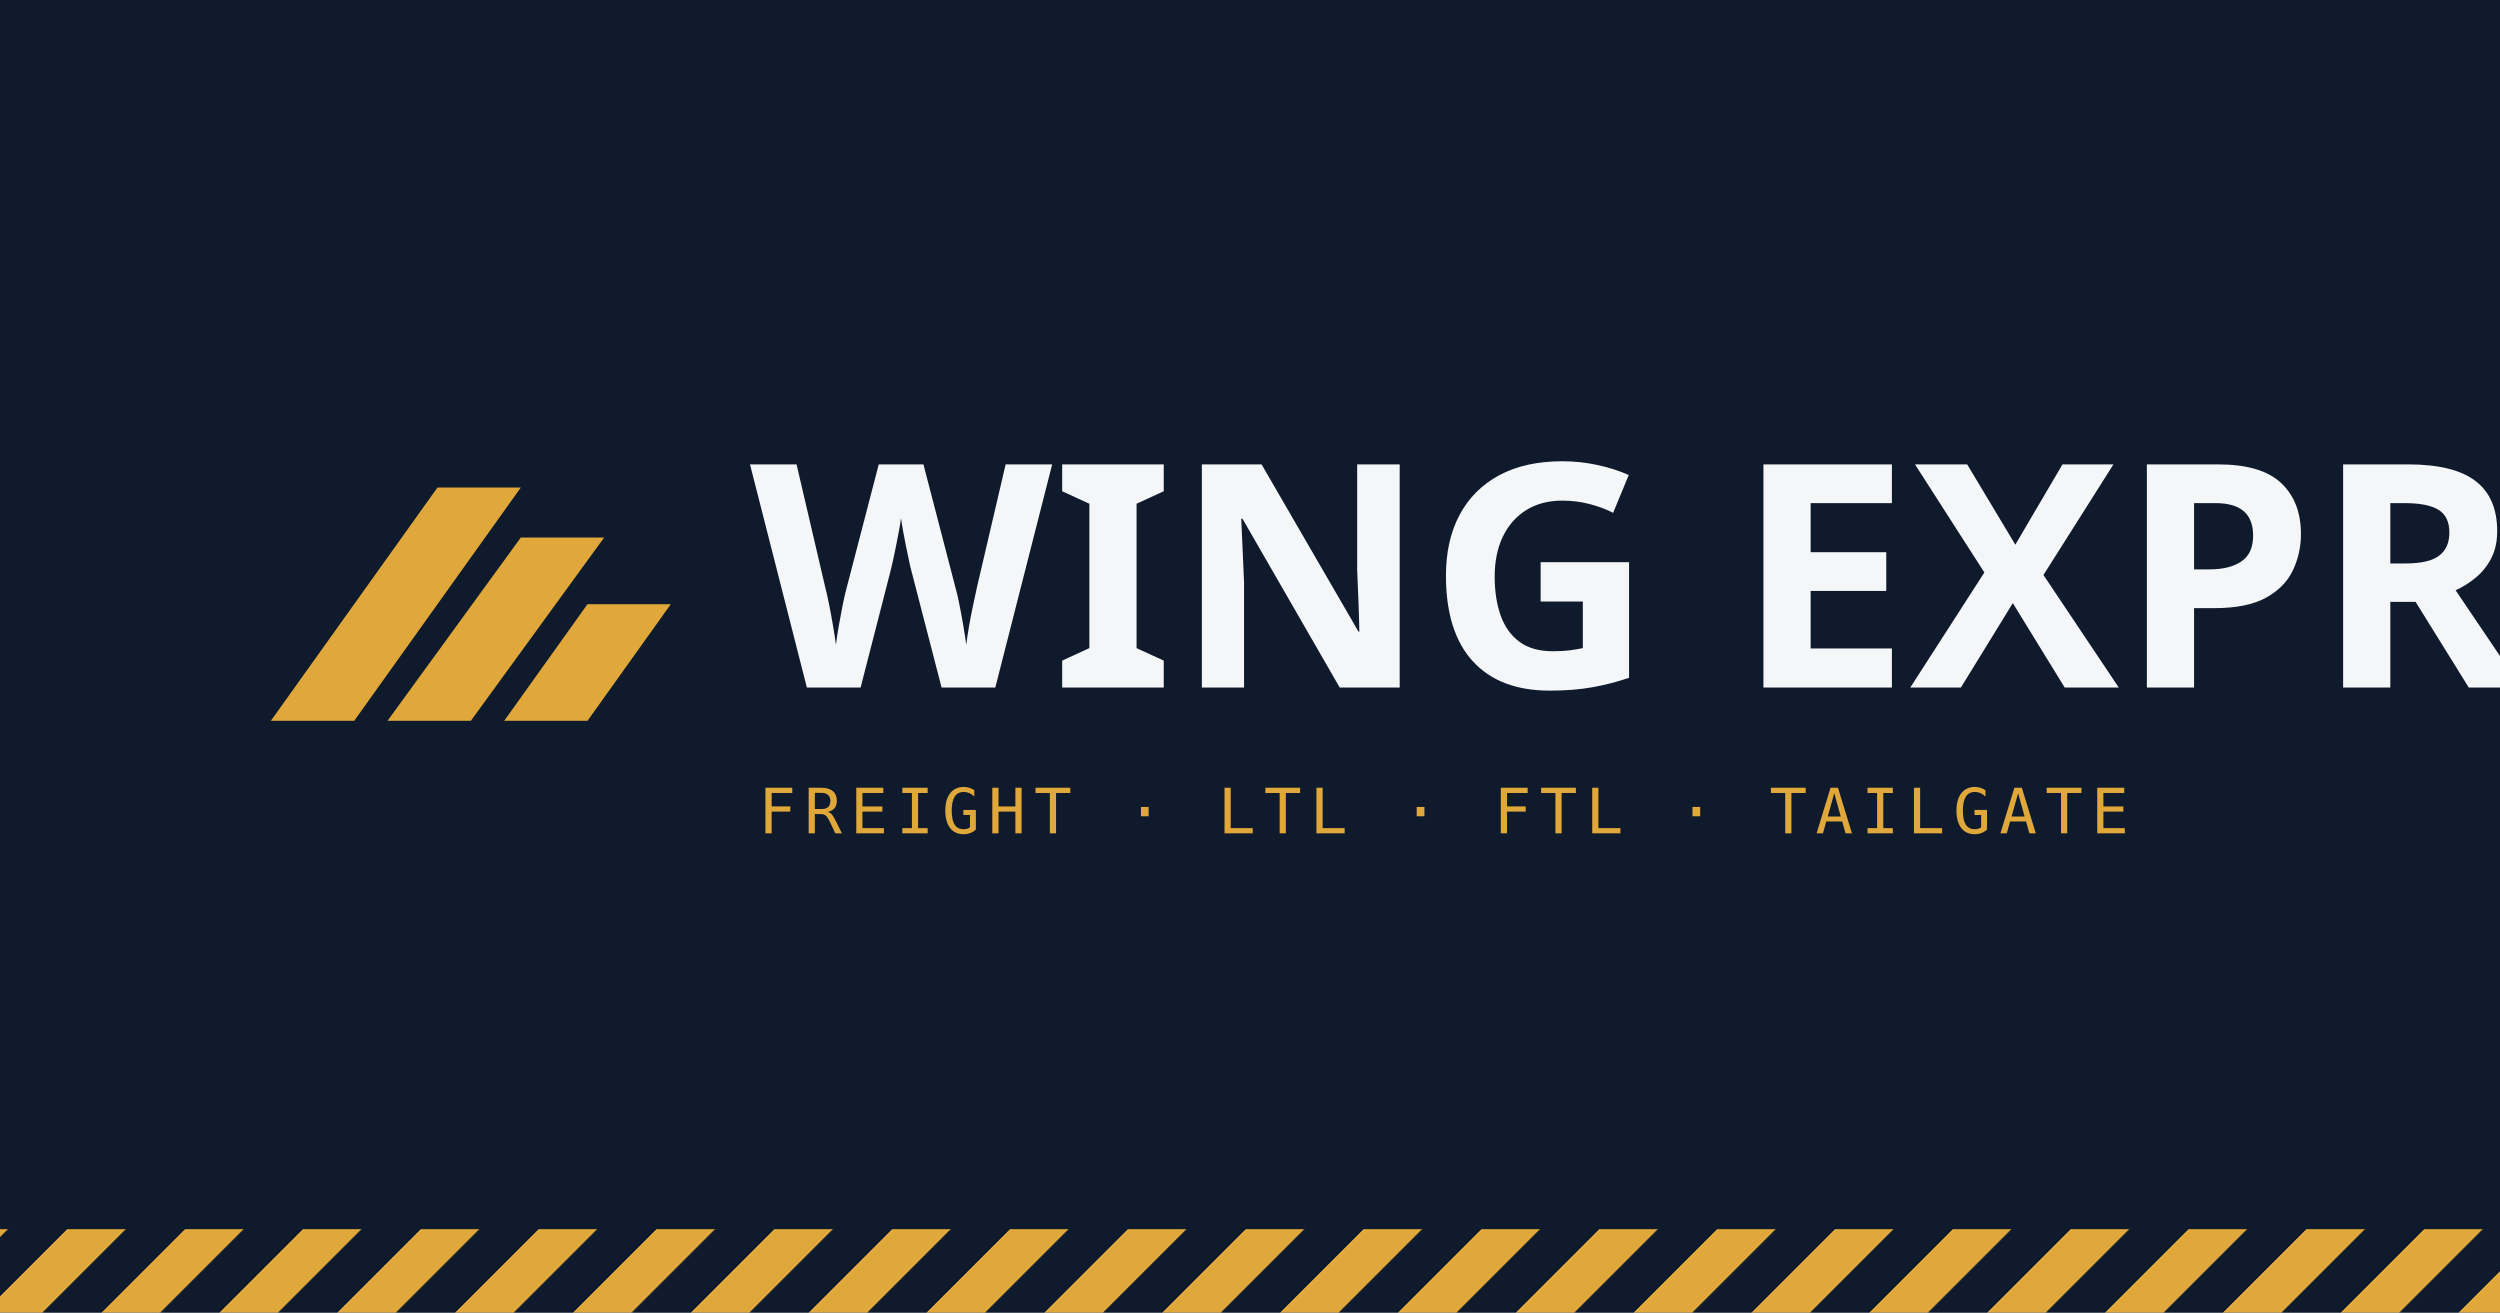
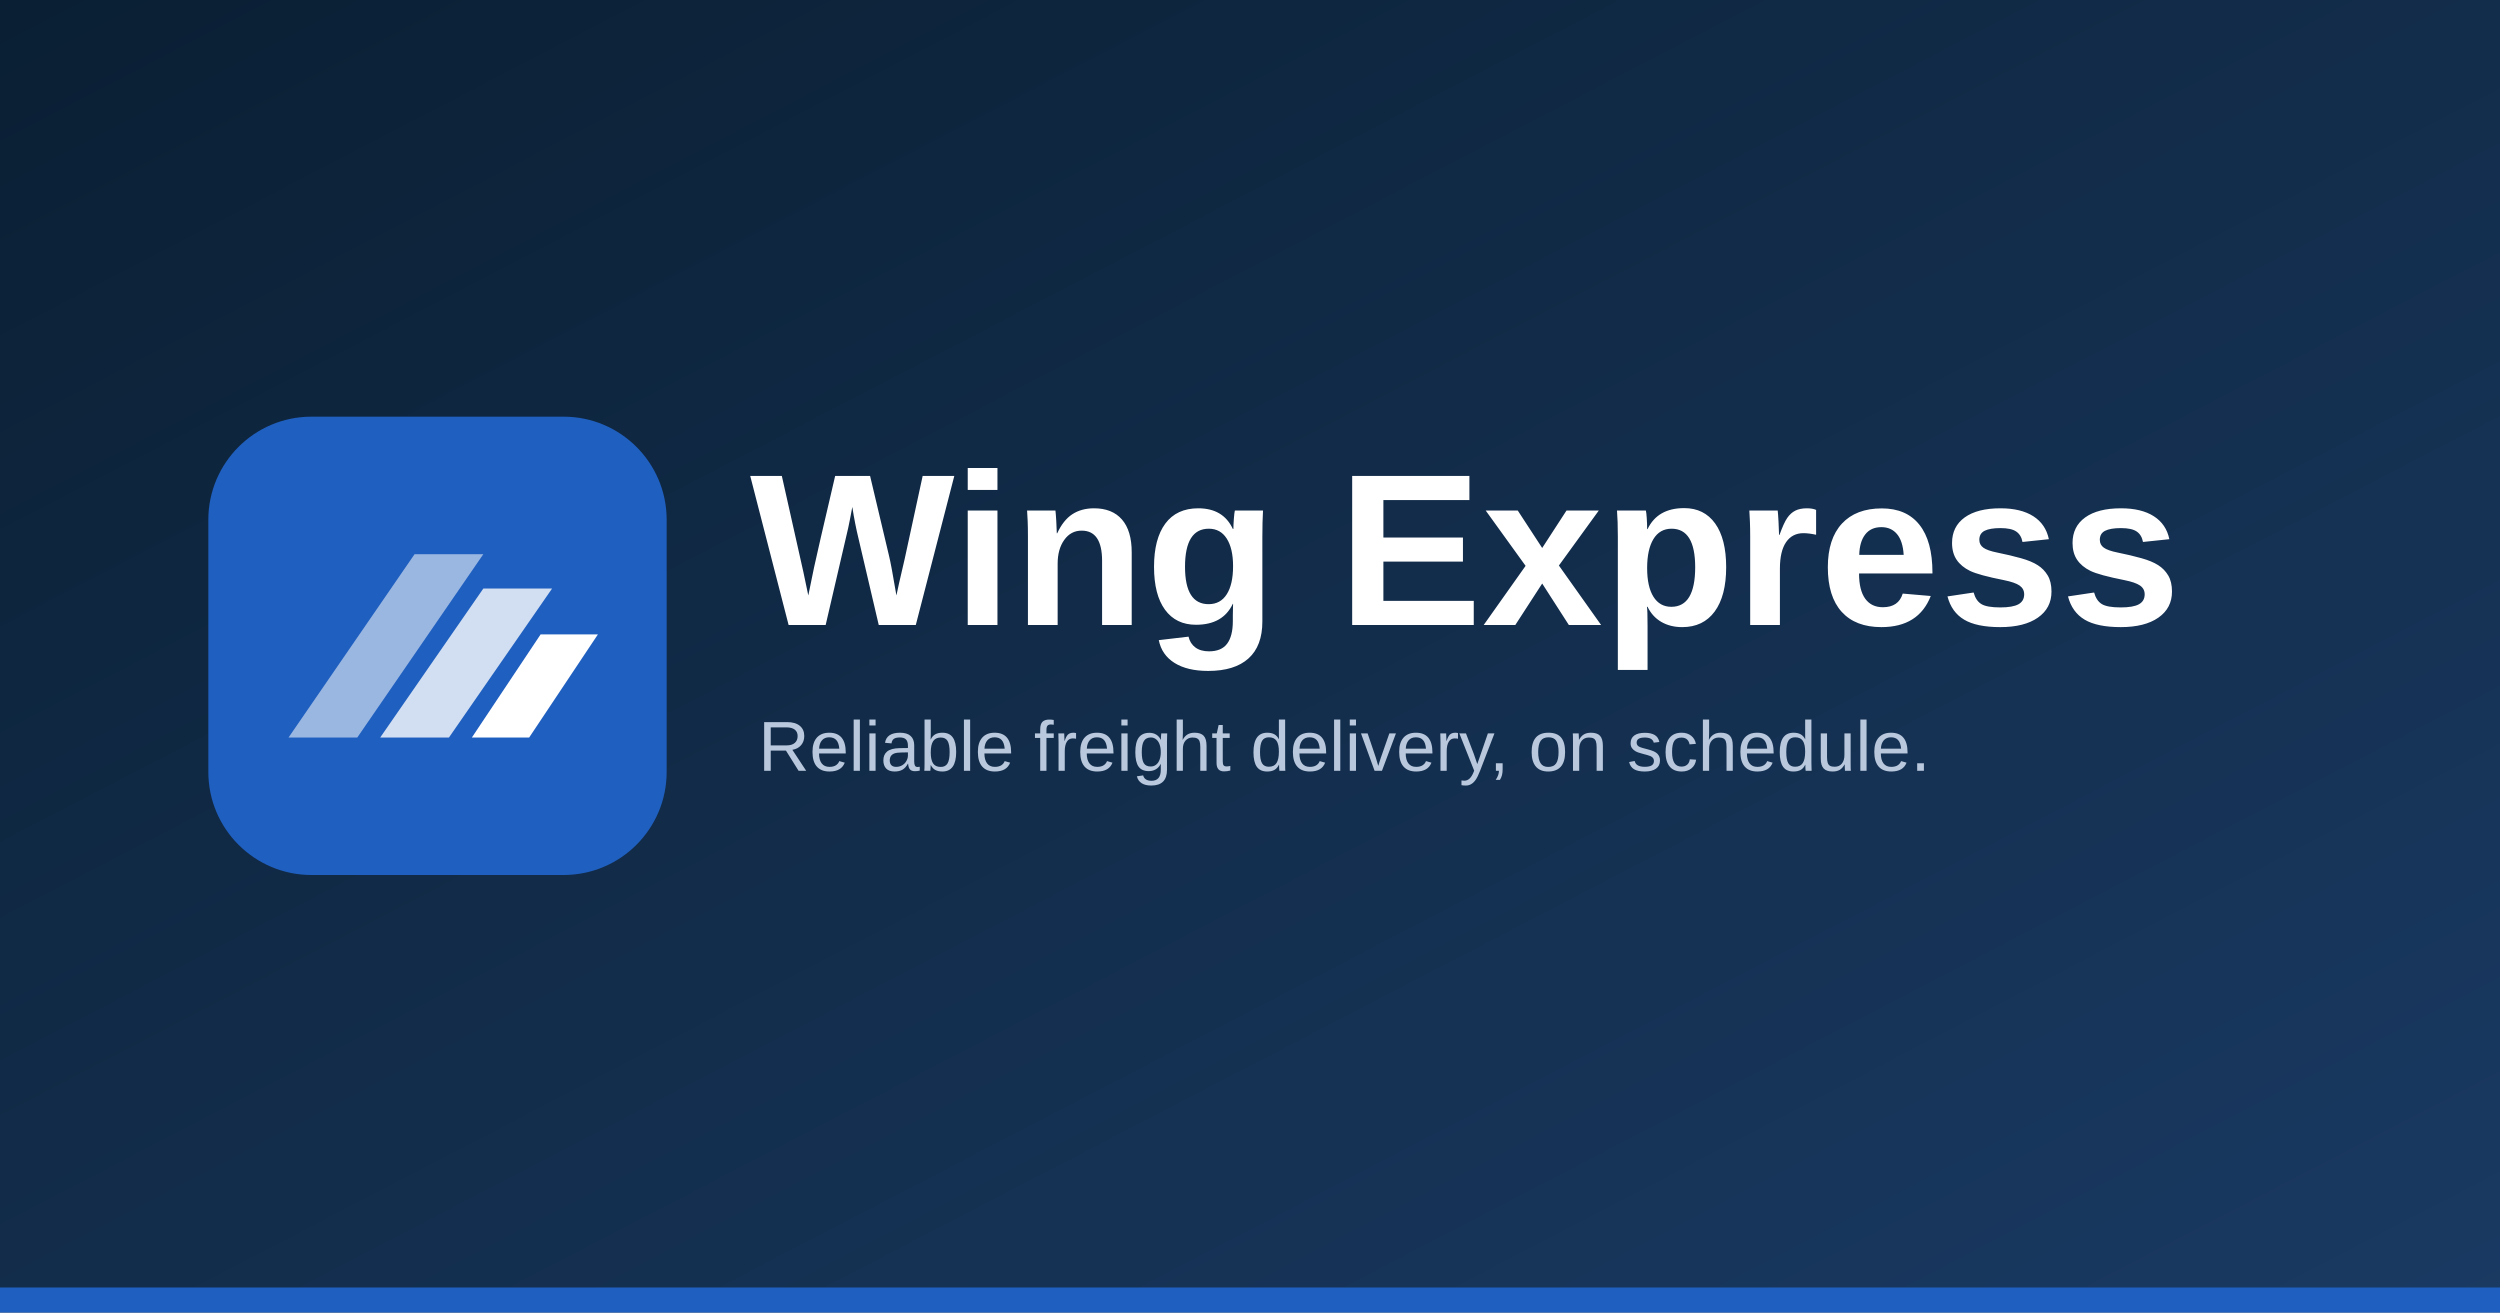
<svg xmlns="http://www.w3.org/2000/svg" viewBox="0 0 1200 630" width="1200" height="630">
  <defs>
-     <pattern id="h" width="40" height="40" patternUnits="userSpaceOnUse" patternTransform="rotate(45)">
-       <rect width="20" height="40" fill="#e0a83a" />
-       <rect x="20" width="20" height="40" fill="#0f1b2d" />
-     </pattern>
+     <linearGradient id="g" x1="0" y1="0" x2="1" y2="1">
+       <stop offset="0" stop-color="#0a1f33" />
+       <stop offset="1" stop-color="#1a3a63" />
+     </linearGradient>
  </defs>
-   <rect width="1200" height="630" fill="#0f1b2d" />
-   <rect y="590" width="1200" height="40" fill="url(#h)" />
-   <g fill="#e0a83a" transform="translate(90 170) scale(4)">
-     <path d="M10 44 L30 16 H40 L20 44 Z" />
-     <path d="M24 44 L40 22 H50 L34 44 Z" />
-     <path d="M38 44 L48 30 H58 L48 44 Z" />
+   <rect width="1200" height="630" fill="url(#g)" />
+   <rect y="618" width="1200" height="12" fill="#1f5fbf" />
+   <g transform="translate(100 200) scale(5.5)">
+     <rect width="40" height="40" rx="9" fill="#1f5fbf" />
+     <g fill="#fff">
+       <path d="M7 28 L18 12 h6 L13 28 Z" opacity="0.55" />
+       <path d="M15 28 L24 15 h6 L21 28 Z" opacity="0.8" />
+       <path d="M23 28 L29 19 h5 L28 28 Z" />
+     </g>
  </g>
-   <text x="360" y="330" font-family="Big Shoulders Display, Impact, sans-serif" font-size="150" font-weight="900" fill="#f5f6f8">WING EXPRESS</text>
-   <text x="364" y="400" font-family="JetBrains Mono, monospace" font-size="30" fill="#e0a83a" letter-spacing="4">FREIGHT · LTL · FTL · TAILGATE</text>
+   <text x="360" y="300" font-family="Archivo, Arial, sans-serif" font-size="104" font-weight="800" fill="#ffffff">Wing Express</text>
+   <text x="364" y="370" font-family="Public Sans, Arial, sans-serif" font-size="34" fill="#b9c8dc">Reliable freight delivery, on schedule.</text>
</svg>
